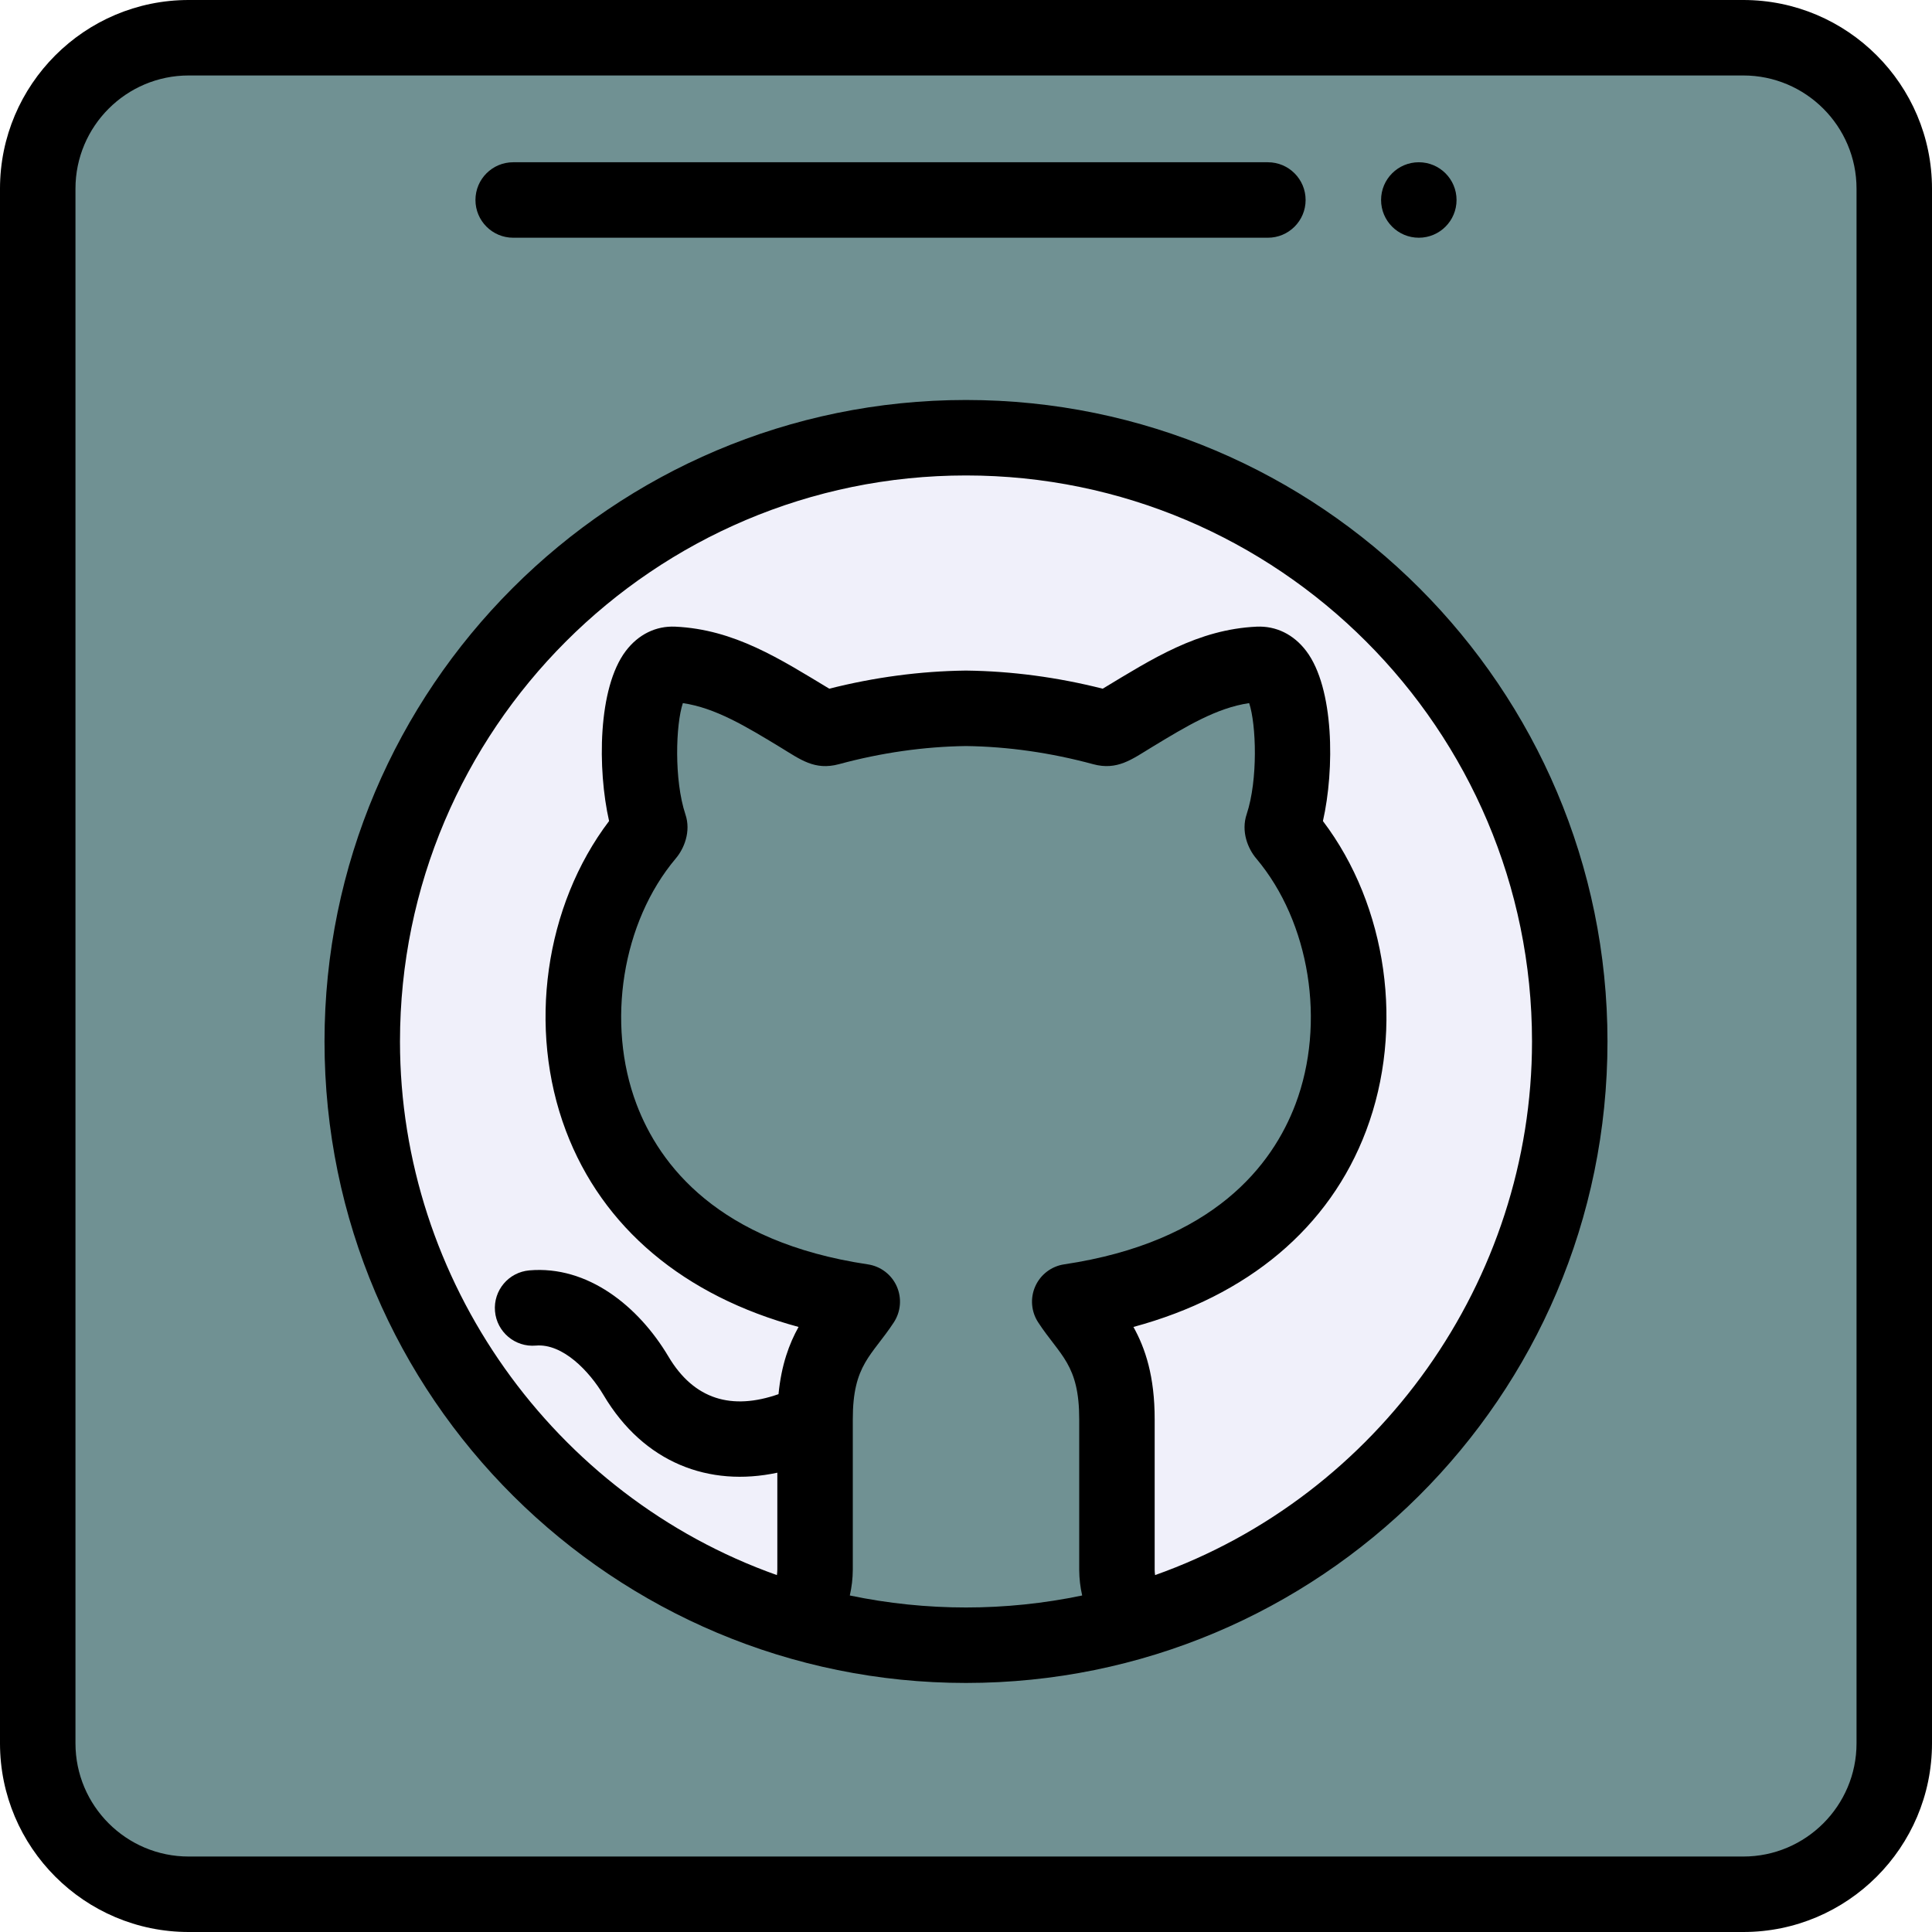
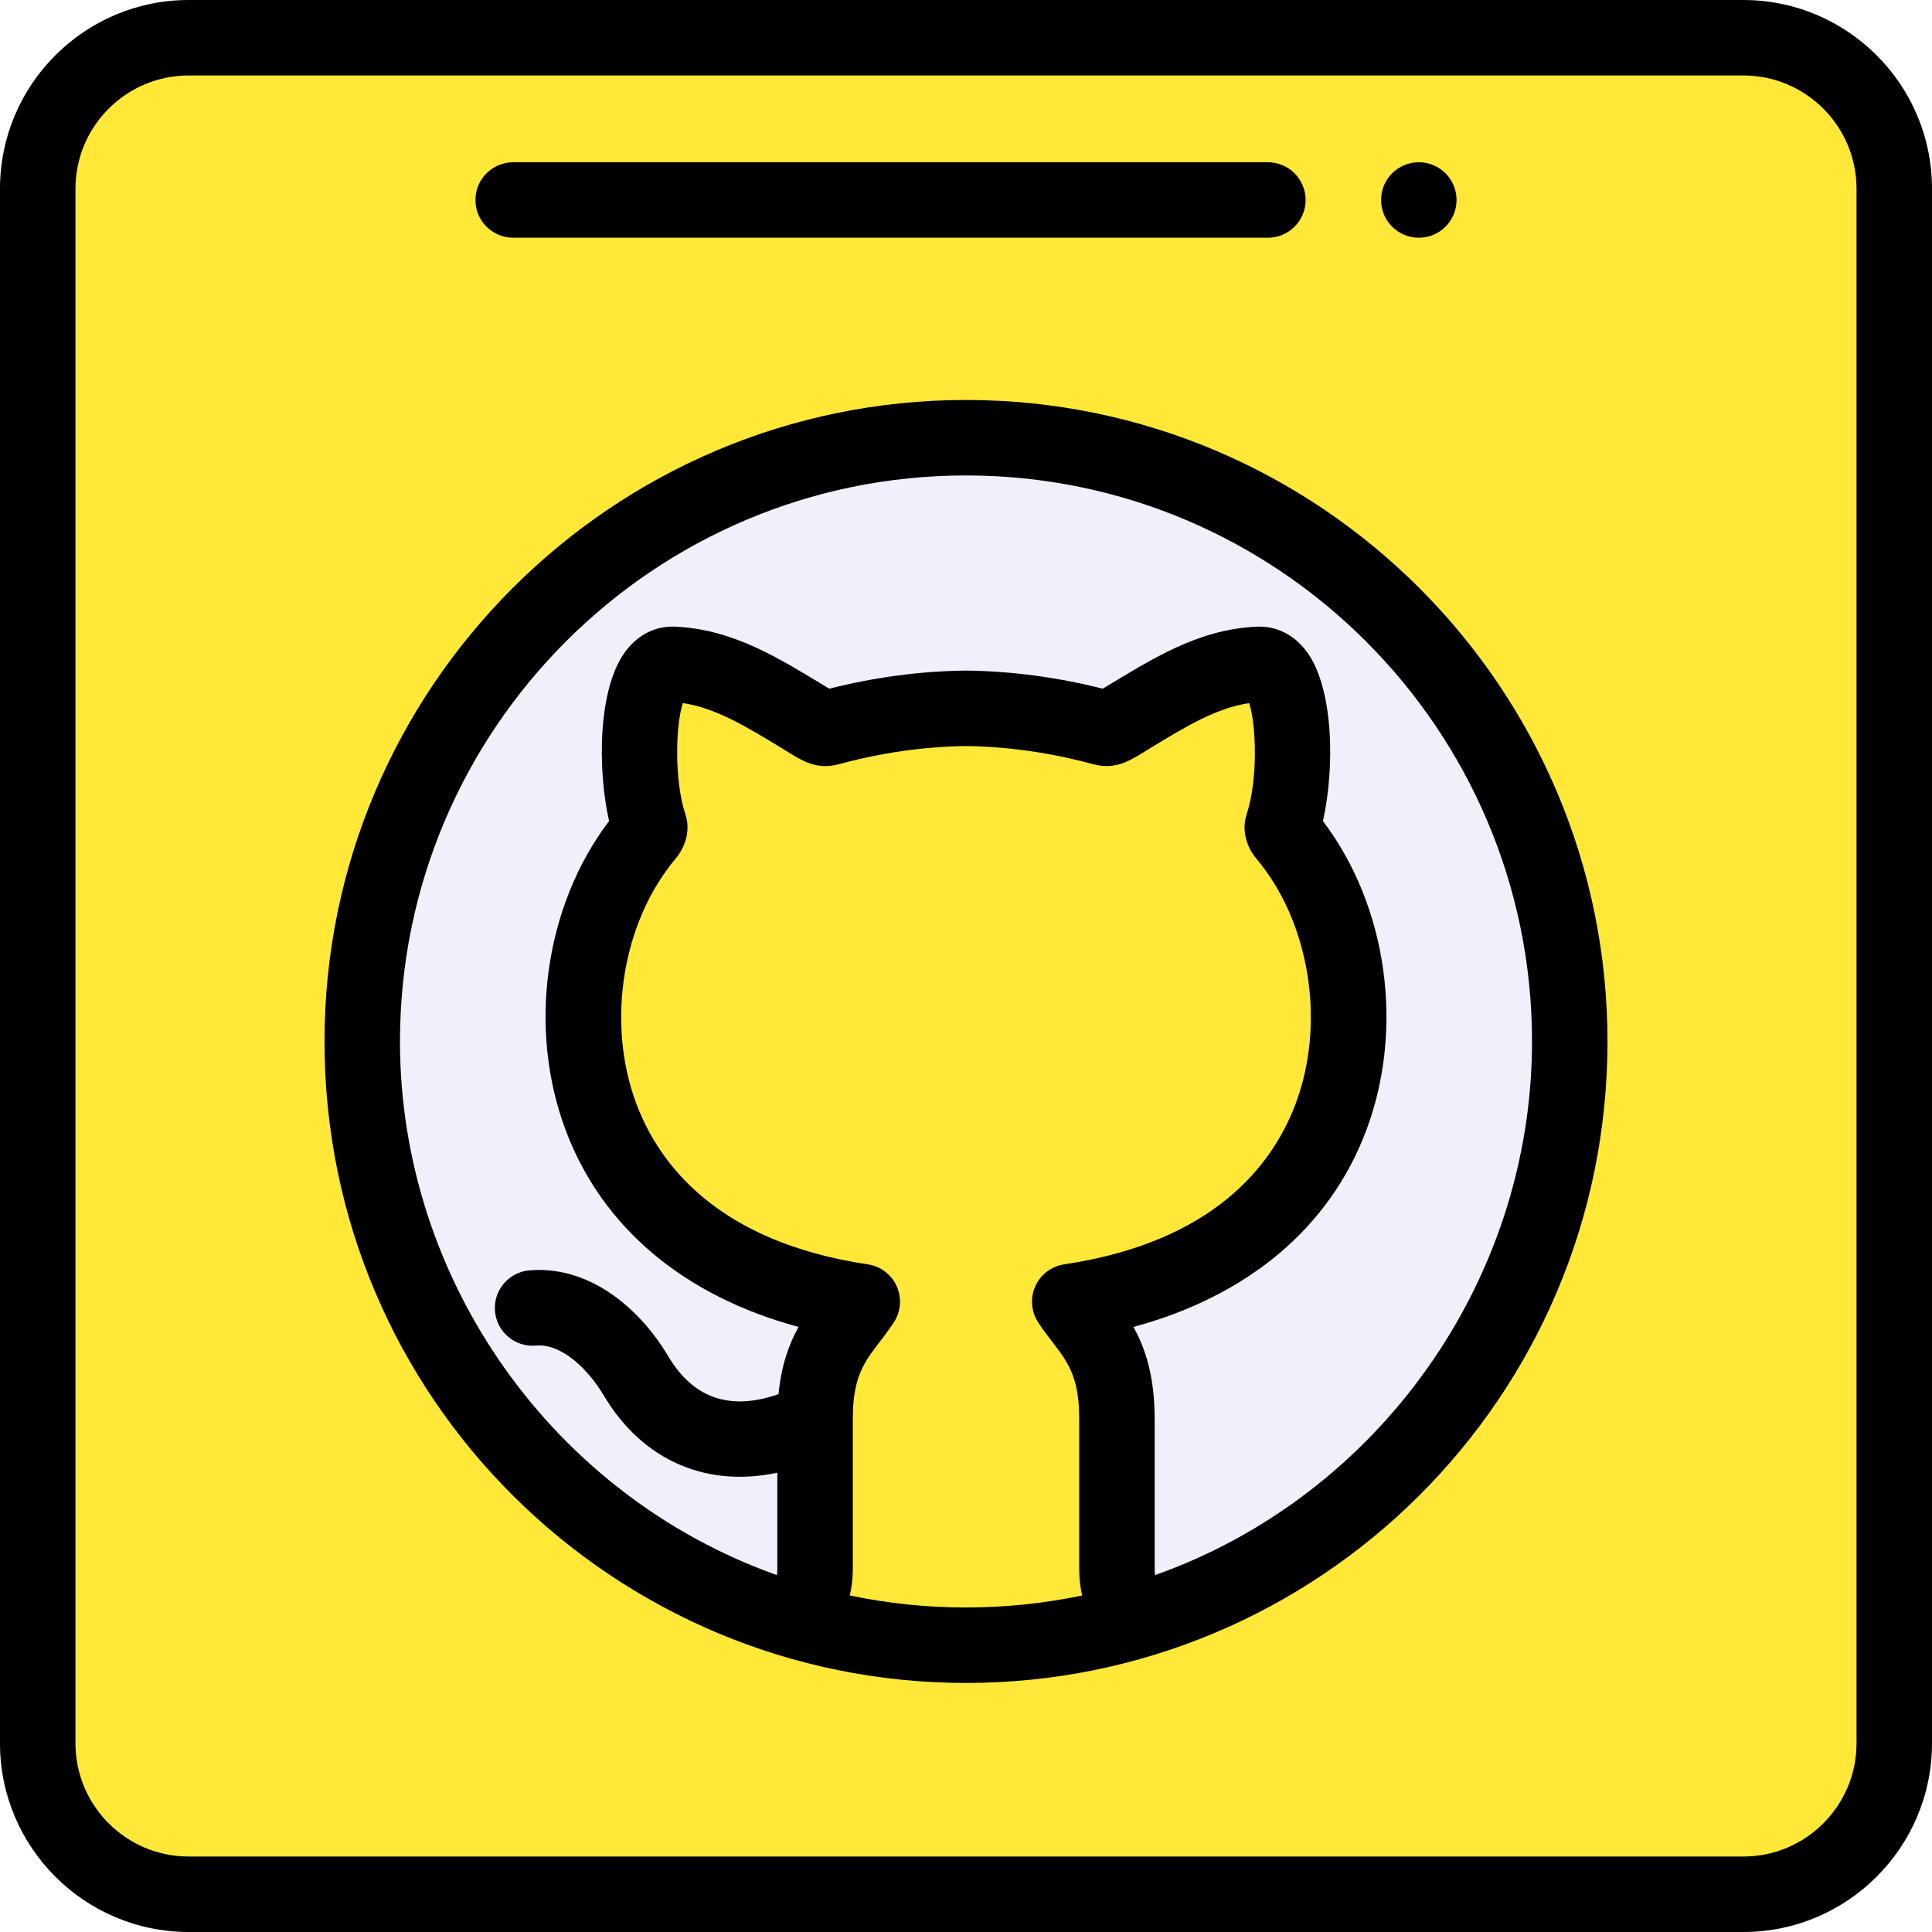
<svg xmlns="http://www.w3.org/2000/svg" height="512pt" viewBox="0 0 512 512" width="512pt">
-   <path d="M462 10H50c-22.09 0-40 17.91-40 40v412c0 22.09 17.91 40 40 40h412c22.09 0 40-17.91 40-40V50c0-22.09-17.91-40-40-40zm0 0" fill="#709193" />
+   <path d="M462 10H50c-22.09 0-40 17.91-40 40v412c0 22.09 17.91 40 40 40h412c22.09 0 40-17.91 40-40V50c0-22.09-17.91-40-40-40zm0 0" fill="#ffe838" />
  <path d="M256 116c88.371 0 160 71.629 160 160 0 72.66-48.43 134.012-114.781 153.52-3.278-3.56-5.188-8.301-5.219-13.52v-39.82c.031-18.309-7.219-23.14-12.512-31.22 83.614-12.48 86.242-89.358 57.043-123.94-.453-.52-.86-1.508-.672-2.07 4.48-13.54 3.903-43.36-6.347-42.891-14.043.652-25.242 8.562-38.274 16.312-.988.578-1.777.809-2.93.5-11.98-3.25-24.09-5.012-36.308-5.16-12.219.148-24.328 1.91-36.309 5.16-1.152.309-1.941.078-2.93-.5-13.03-7.75-24.23-15.66-38.273-16.312-10.25-.47-10.828 29.351-6.347 42.89.187.563-.22 1.551-.672 2.07-29.2 34.583-26.57 111.461 57.043 123.942-5.293 8.078-12.543 12.91-12.512 31.219V416c-.031 5.219-1.941 9.96-5.219 13.52C144.43 410.012 96 348.66 96 276c0-88.371 71.629-160 160-160zm0 0" fill="#f0f0fa" />
  <path d="M386 53c0 5.523-4.477 10-10 10s-10-4.477-10-10 4.477-10 10-10 10 4.477 10 10zm-130 53c-93.738 0-170 76.262-170 170 0 94.645 76.879 170 170 170 93.324 0 170-75.488 170-170 0-93.738-76.262-170-170-170zm-30.793 316.82c.508-2.207.781-4.492.793-6.82v-39.836c-.023-14.582 5.059-16.844 10.875-25.726a10.013 10.013 0 00.762-9.57 9.992 9.992 0 00-7.649-5.798c-39.668-5.922-55.238-26.37-61.316-42.48-8.094-21.461-3.809-48.223 10.418-65.094 2.164-2.543 4.101-7.113 2.547-11.687-3.035-9.168-2.563-23.813-.672-29.477 8.617 1.262 16.668 6.145 25.84 11.711 5.308 3.227 9.082 6.203 15.504 4.477 11.222-3.043 22.558-4.66 33.691-4.81 11.137.145 22.473 1.767 33.71 4.813 6.384 1.723 10.282-1.32 15.485-4.48 9.176-5.566 17.227-10.453 25.844-11.711 1.89 5.66 2.363 20.3-.644 29.395-1.582 4.652.351 9.226 2.515 11.77 14.23 16.866 18.516 43.632 10.418 65.093-6.074 16.11-21.644 36.558-61.312 42.476a10.005 10.005 0 00-6.891 15.372c5.805 8.863 10.902 11.125 10.879 25.742v39.875c.012 2.304.281 4.574.785 6.765a150.715 150.715 0 01-61.582 0zm80.902-5.402A11.262 11.262 0 01306 416v-39.805c.02-11.476-2.504-18.941-5.629-24.539 30.348-8.203 51.977-26.308 61.668-52.008 10.238-27.144 5.594-59.593-11.45-82.058 3.106-13.668 3.016-35.254-4.425-45.07-3.328-4.395-7.976-6.672-13.117-6.45-15.637.723-27.688 8.528-40.813 16.442-12.011-3.04-24.144-4.653-36.113-4.801a2.504 2.504 0 00-.242 0c-11.973.144-24.113 1.762-36.113 4.8-13.024-7.85-25.11-15.714-40.817-16.44-5.117-.235-9.781 2.054-13.113 6.449-7.43 9.8-7.531 31.335-4.422 45.062-17.043 22.465-21.691 54.922-11.453 82.066 9.691 25.7 31.32 43.805 61.668 52.004-2.469 4.422-4.555 10.016-5.316 17.817-12.368 4.324-22.38 1.472-29.176-9.98-7.95-13.372-21.418-24.157-36.856-22.825-5.504.477-9.578 5.324-9.101 10.824.472 5.504 5.336 9.586 10.824 9.106 7.148-.621 14.2 6.824 17.937 13.11 10.688 18.01 28 24.44 46.059 20.577v25.66a11.44 11.44 0 01-.113 1.473C146.687 396.41 106 339.394 106 276c0-82.71 67.29-150 150-150s150 67.29 150 150c0 63.395-40.687 120.41-99.89 141.418zm0 0" />
  <path d="M462 0H50C22.43 0 0 22.43 0 50v412c0 27.57 22.43 50 50 50h412c27.57 0 50-22.43 50-50V50c0-27.57-22.43-50-50-50zm30 462c0 16.543-13.457 30-30 30H50c-16.543 0-30-13.457-30-30V50c0-16.543 13.457-30 30-30h412c16.543 0 30 13.457 30 30zm0 0" />
  <path d="M136 63h200c5.523 0 10-4.477 10-10s-4.477-10-10-10H136c-5.523 0-10 4.477-10 10s4.477 10 10 10zm0 0" />
</svg>
